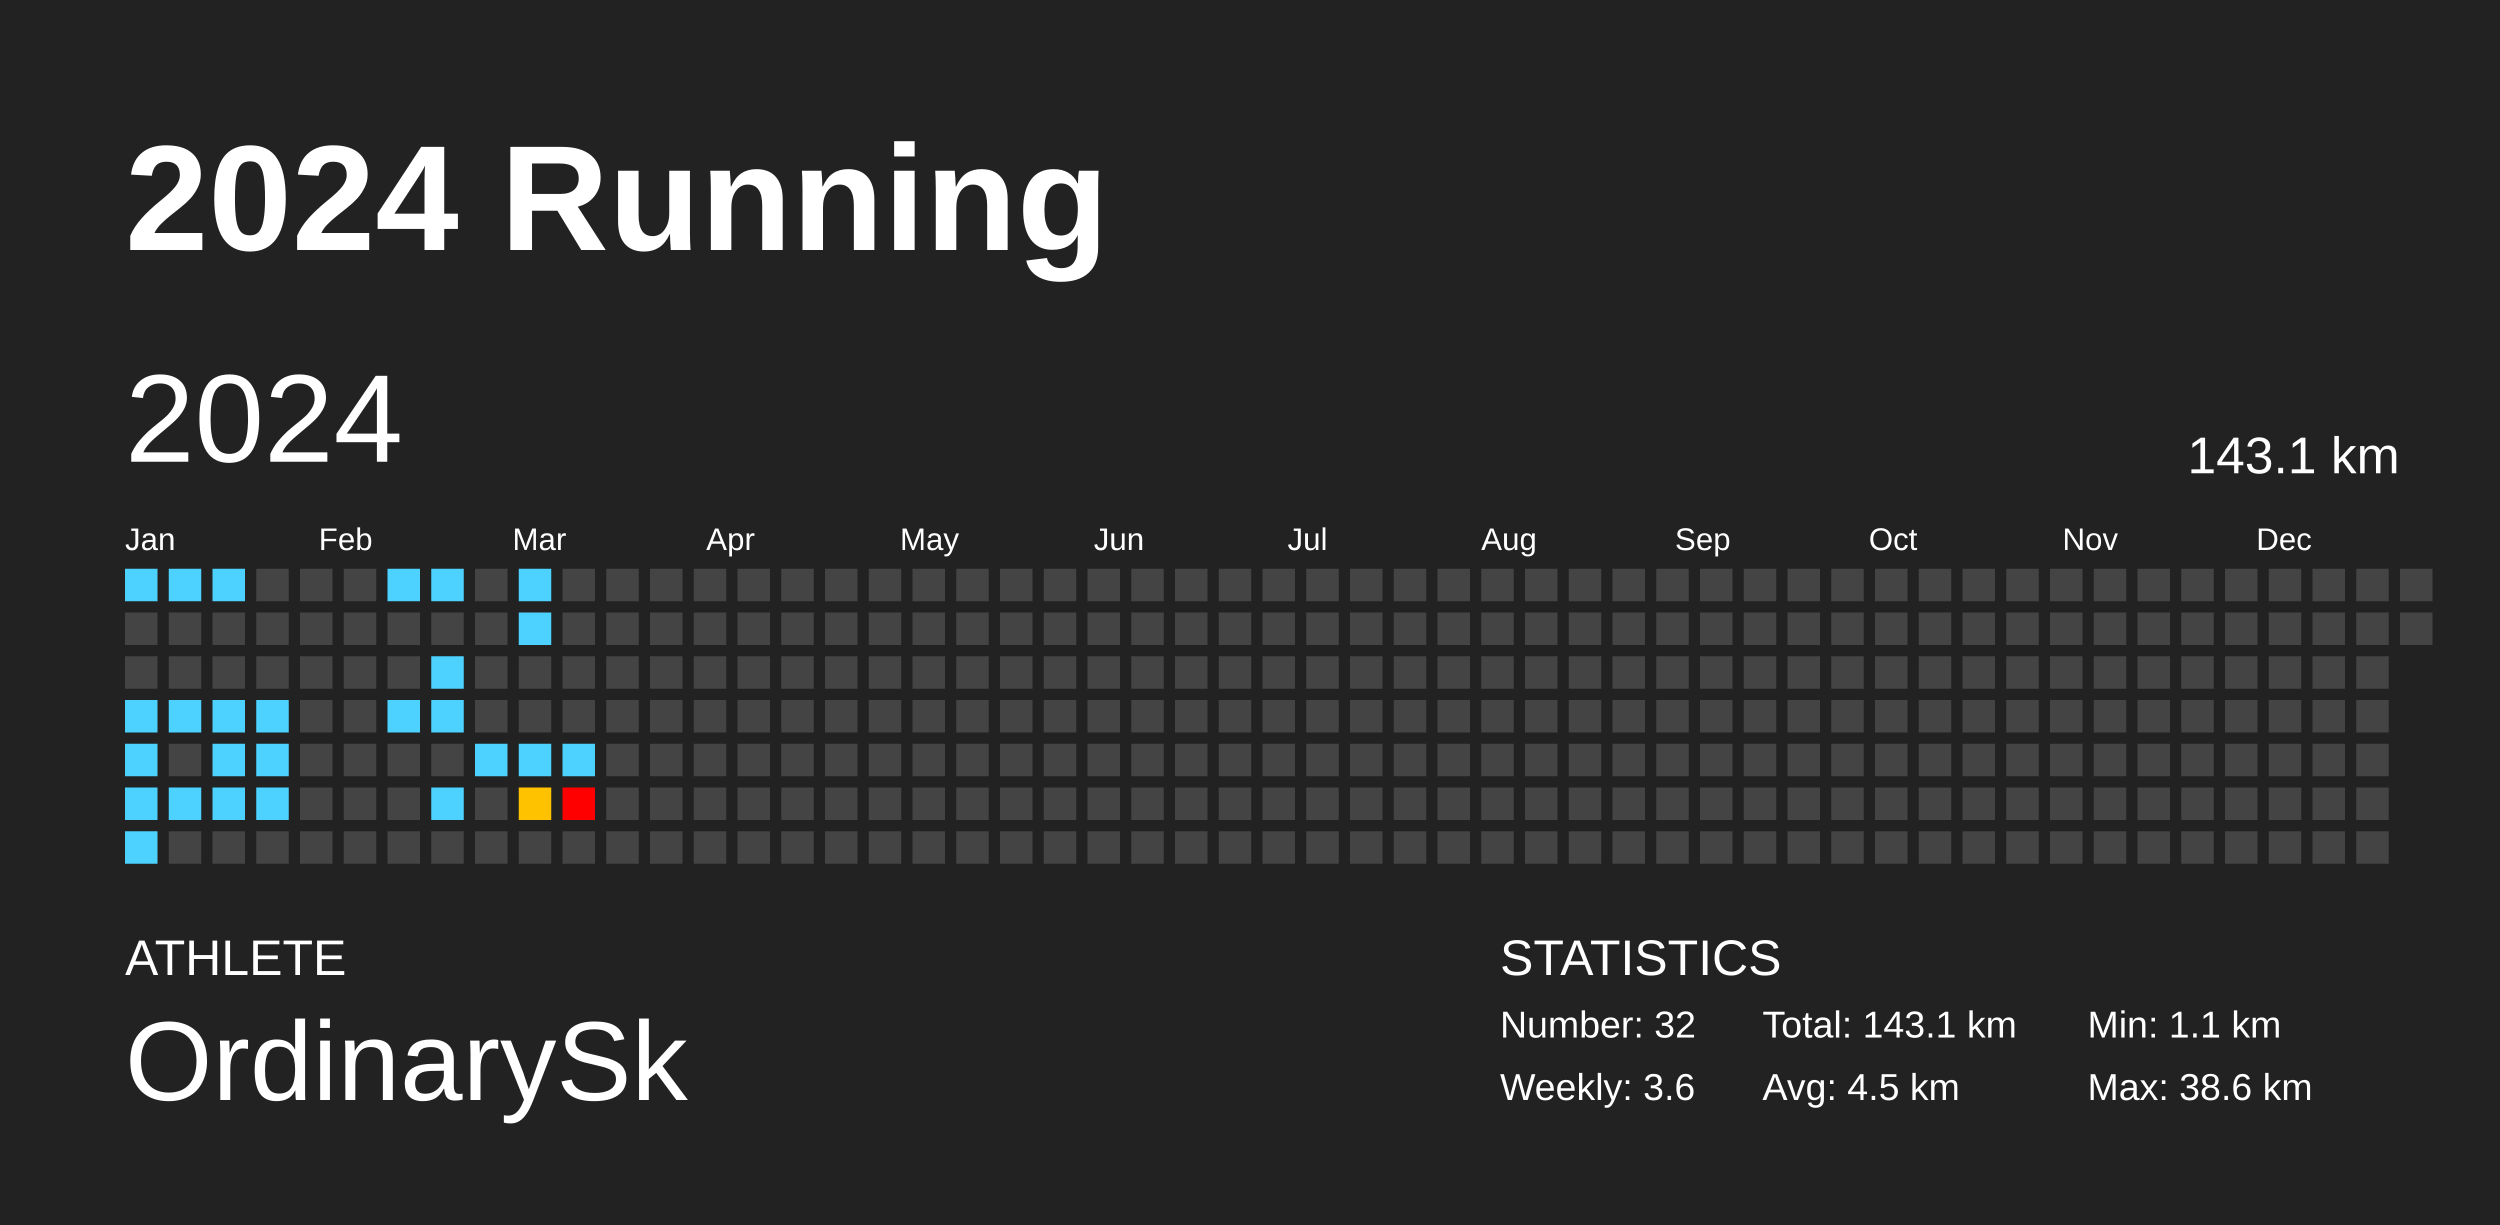
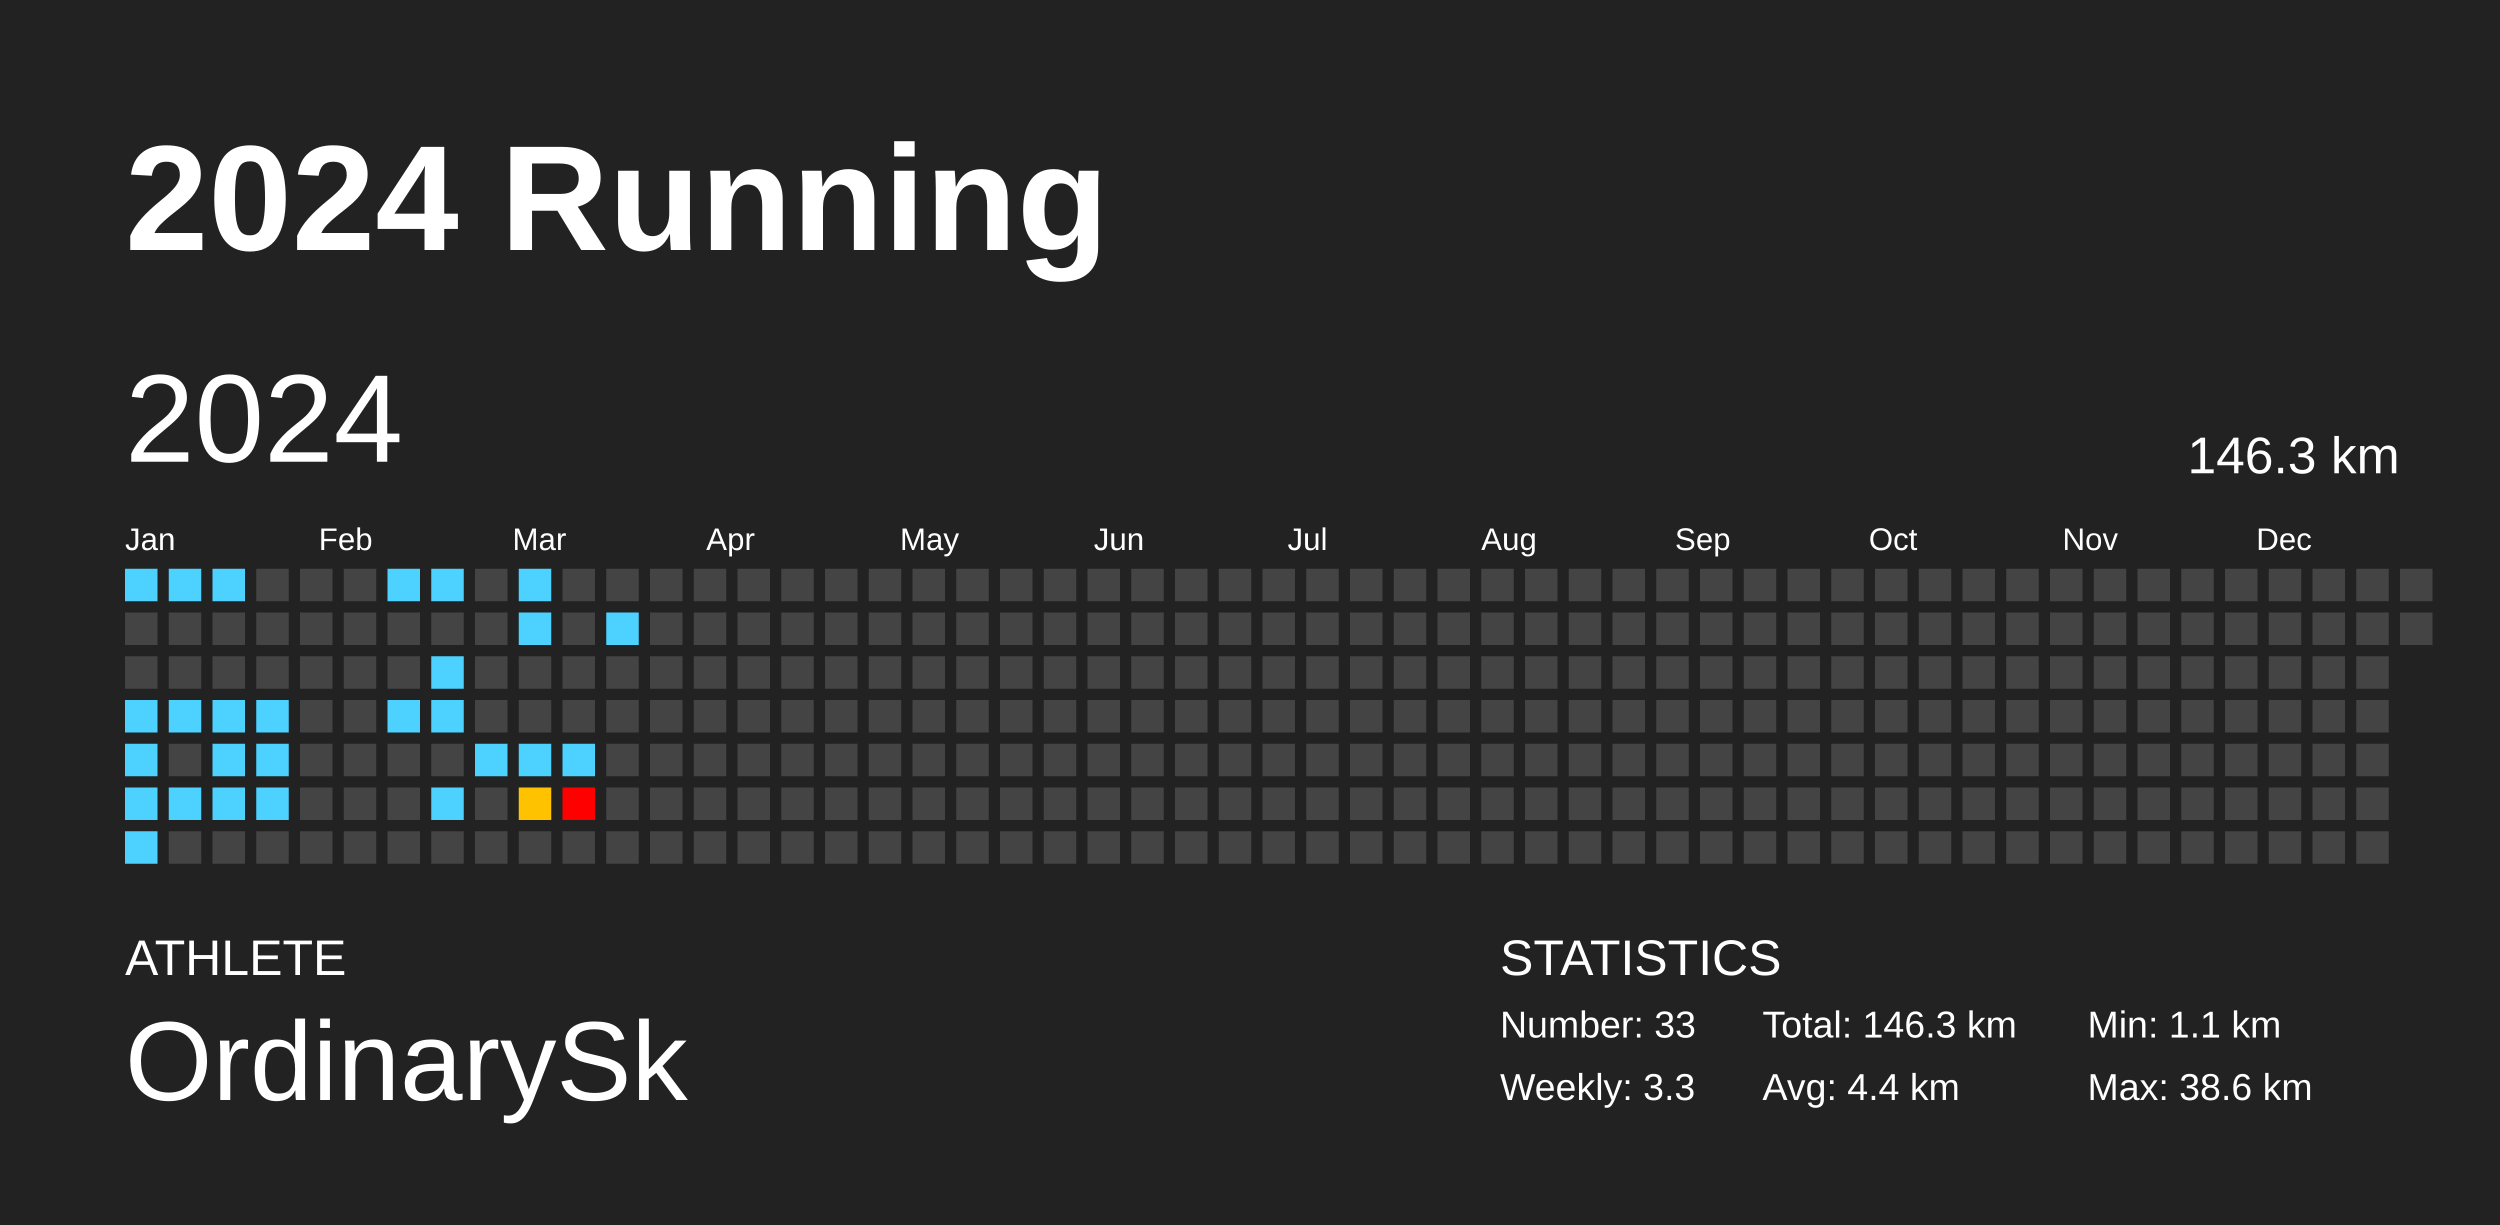
<svg xmlns="http://www.w3.org/2000/svg" baseProfile="full" height="98mm" version="1.1" viewBox="0,0,200,98" width="200mm">
  <defs />
  <rect fill="#222222" height="98" width="200" x="0" y="0" />
  <text fill="#FFFFFF" style="font-size:12px; font-family:Arial; font-weight:bold;" x="10" y="20">2024 Running</text>
  <text fill="#FFFFFF" style="font-size:4px; font-family:Arial" x="10" y="78">ATHLETE</text>
  <text fill="#FFFFFF" style="font-size:9px; font-family:Arial" x="10" y="88">OrdinarySk</text>
  <text fill="#FFFFFF" style="font-size:4px; font-family:Arial" x="120" y="78">STATISTICS</text>
-   <text fill="#FFFFFF" style="font-size:3px; font-family:Arial" x="120" y="83">Number: 32</text>
-   <text fill="#FFFFFF" style="font-size:3px; font-family:Arial" x="120" y="88">Weekly: 3.6</text>
-   <text fill="#FFFFFF" style="font-size:3px; font-family:Arial" x="141" y="83">Total: 143.1 km</text>
-   <text fill="#FFFFFF" style="font-size:3px; font-family:Arial" x="141" y="88">Avg: 4.5 km</text>
+   <text fill="#FFFFFF" style="font-size:3px; font-family:Arial" x="120" y="83">Number: 33</text>
+   <text fill="#FFFFFF" style="font-size:3px; font-family:Arial" x="120" y="88">Weekly: 3.3</text>
+   <text fill="#FFFFFF" style="font-size:3px; font-family:Arial" x="141" y="83">Total: 146.3 km</text>
+   <text fill="#FFFFFF" style="font-size:3px; font-family:Arial" x="141" y="88">Avg: 4.4 km</text>
  <text fill="#FFFFFF" style="font-size:3px; font-family:Arial" x="167" y="83">Min: 1.1 km</text>
  <text fill="#FFFFFF" style="font-size:3px; font-family:Arial" x="167" y="88">Max: 38.6 km</text>
  <text dominant-baseline="hanging" fill="#FFFFFF" style="font-size:10.0px; font-family:Arial;" x="10" y="30">2024</text>
-   <text dominant-baseline="hanging" fill="#FFFFFF" style="font-size:4.125px; font-family:Arial;" x="175" y="35">143.1 km</text>
+   <text dominant-baseline="hanging" fill="#FFFFFF" style="font-size:4.125px; font-family:Arial;" x="175" y="35">146.3 km</text>
  <text fill="#FFFFFF" style="font-size:2.5px; font-family:Arial" x="10.0" y="44">Jan</text>
  <text fill="#FFFFFF" style="font-size:2.5px; font-family:Arial" x="25.5" y="44">Feb</text>
  <text fill="#FFFFFF" style="font-size:2.5px; font-family:Arial" x="41.0" y="44">Mar</text>
  <text fill="#FFFFFF" style="font-size:2.5px; font-family:Arial" x="56.5" y="44">Apr</text>
  <text fill="#FFFFFF" style="font-size:2.5px; font-family:Arial" x="72.0" y="44">May</text>
  <text fill="#FFFFFF" style="font-size:2.5px; font-family:Arial" x="87.5" y="44">Jun</text>
  <text fill="#FFFFFF" style="font-size:2.5px; font-family:Arial" x="103.0" y="44">Jul</text>
  <text fill="#FFFFFF" style="font-size:2.5px; font-family:Arial" x="118.5" y="44">Aug</text>
  <text fill="#FFFFFF" style="font-size:2.5px; font-family:Arial" x="134.0" y="44">Sep</text>
  <text fill="#FFFFFF" style="font-size:2.5px; font-family:Arial" x="149.5" y="44">Oct</text>
  <text fill="#FFFFFF" style="font-size:2.5px; font-family:Arial" x="165.0" y="44">Nov</text>
  <text fill="#FFFFFF" style="font-size:2.5px; font-family:Arial" x="180.5" y="44">Dec</text>
  <rect fill="#4dd2ff" height="2.6" width="2.6" x="10.0" y="45.5" />
  <rect fill="#444444" height="2.6" width="2.6" x="10.0" y="49.0" />
  <rect fill="#444444" height="2.6" width="2.6" x="10.0" y="52.5" />
  <rect fill="#4dd2ff" height="2.6" width="2.6" x="10.0" y="56.0" />
  <rect fill="#4dd2ff" height="2.6" width="2.6" x="10.0" y="59.5" />
  <rect fill="#4dd2ff" height="2.6" width="2.6" x="10.0" y="63.0" />
  <rect fill="#4dd2ff" height="2.6" width="2.6" x="10.0" y="66.5" />
  <rect fill="#4dd2ff" height="2.6" width="2.6" x="13.5" y="45.5" />
  <rect fill="#444444" height="2.6" width="2.6" x="13.5" y="49.0" />
  <rect fill="#444444" height="2.6" width="2.6" x="13.5" y="52.5" />
  <rect fill="#4dd2ff" height="2.6" width="2.6" x="13.5" y="56.0" />
  <rect fill="#444444" height="2.6" width="2.6" x="13.5" y="59.5" />
  <rect fill="#4dd2ff" height="2.6" width="2.6" x="13.5" y="63.0" />
  <rect fill="#444444" height="2.6" width="2.6" x="13.5" y="66.5" />
  <rect fill="#4dd2ff" height="2.6" width="2.6" x="17.0" y="45.5" />
  <rect fill="#444444" height="2.6" width="2.6" x="17.0" y="49.0" />
  <rect fill="#444444" height="2.6" width="2.6" x="17.0" y="52.5" />
  <rect fill="#4dd2ff" height="2.6" width="2.6" x="17.0" y="56.0" />
  <rect fill="#4dd2ff" height="2.6" width="2.6" x="17.0" y="59.5" />
  <rect fill="#4dd2ff" height="2.6" width="2.6" x="17.0" y="63.0" />
  <rect fill="#444444" height="2.6" width="2.6" x="17.0" y="66.5" />
  <rect fill="#444444" height="2.6" width="2.6" x="20.5" y="45.5" />
  <rect fill="#444444" height="2.6" width="2.6" x="20.5" y="49.0" />
  <rect fill="#444444" height="2.6" width="2.6" x="20.5" y="52.5" />
  <rect fill="#4dd2ff" height="2.6" width="2.6" x="20.5" y="56.0" />
  <rect fill="#4dd2ff" height="2.6" width="2.6" x="20.5" y="59.5" />
  <rect fill="#4dd2ff" height="2.6" width="2.6" x="20.5" y="63.0" />
  <rect fill="#444444" height="2.6" width="2.6" x="20.5" y="66.5" />
  <rect fill="#444444" height="2.6" width="2.6" x="24.0" y="45.5" />
  <rect fill="#444444" height="2.6" width="2.6" x="24.0" y="49.0" />
  <rect fill="#444444" height="2.6" width="2.6" x="24.0" y="52.5" />
  <rect fill="#444444" height="2.6" width="2.6" x="24.0" y="56.0" />
  <rect fill="#444444" height="2.6" width="2.6" x="24.0" y="59.5" />
  <rect fill="#444444" height="2.6" width="2.6" x="24.0" y="63.0" />
  <rect fill="#444444" height="2.6" width="2.6" x="24.0" y="66.5" />
  <rect fill="#444444" height="2.6" width="2.6" x="27.5" y="45.5" />
  <rect fill="#444444" height="2.6" width="2.6" x="27.5" y="49.0" />
  <rect fill="#444444" height="2.6" width="2.6" x="27.5" y="52.5" />
  <rect fill="#444444" height="2.6" width="2.6" x="27.5" y="56.0" />
  <rect fill="#444444" height="2.6" width="2.6" x="27.5" y="59.5" />
  <rect fill="#444444" height="2.6" width="2.6" x="27.5" y="63.0" />
  <rect fill="#444444" height="2.6" width="2.6" x="27.5" y="66.5" />
  <rect fill="#4dd2ff" height="2.6" width="2.6" x="31.0" y="45.5" />
  <rect fill="#444444" height="2.6" width="2.6" x="31.0" y="49.0" />
  <rect fill="#444444" height="2.6" width="2.6" x="31.0" y="52.5" />
  <rect fill="#4dd2ff" height="2.6" width="2.6" x="31.0" y="56.0" />
  <rect fill="#444444" height="2.6" width="2.6" x="31.0" y="59.5" />
  <rect fill="#444444" height="2.6" width="2.6" x="31.0" y="63.0" />
  <rect fill="#444444" height="2.6" width="2.6" x="31.0" y="66.5" />
  <rect fill="#4dd2ff" height="2.6" width="2.6" x="34.5" y="45.5" />
  <rect fill="#444444" height="2.6" width="2.6" x="34.5" y="49.0" />
  <rect fill="#4dd2ff" height="2.6" width="2.6" x="34.5" y="52.5" />
  <rect fill="#4dd2ff" height="2.6" width="2.6" x="34.5" y="56.0" />
  <rect fill="#444444" height="2.6" width="2.6" x="34.5" y="59.5" />
  <rect fill="#4dd2ff" height="2.6" width="2.6" x="34.5" y="63.0" />
  <rect fill="#444444" height="2.6" width="2.6" x="34.5" y="66.5" />
  <rect fill="#444444" height="2.6" width="2.6" x="38.0" y="45.5" />
  <rect fill="#444444" height="2.6" width="2.6" x="38.0" y="49.0" />
  <rect fill="#444444" height="2.6" width="2.6" x="38.0" y="52.5" />
  <rect fill="#444444" height="2.6" width="2.6" x="38.0" y="56.0" />
  <rect fill="#4dd2ff" height="2.6" width="2.6" x="38.0" y="59.5" />
  <rect fill="#444444" height="2.6" width="2.6" x="38.0" y="63.0" />
  <rect fill="#444444" height="2.6" width="2.6" x="38.0" y="66.5" />
  <rect fill="#4dd2ff" height="2.6" width="2.6" x="41.5" y="45.5" />
  <rect fill="#4dd2ff" height="2.6" width="2.6" x="41.5" y="49.0" />
  <rect fill="#444444" height="2.6" width="2.6" x="41.5" y="52.5" />
  <rect fill="#444444" height="2.6" width="2.6" x="41.5" y="56.0" />
  <rect fill="#4dd2ff" height="2.6" width="2.6" x="41.5" y="59.5" />
  <rect fill="#ffc200" height="2.6" width="2.6" x="41.5" y="63.0" />
  <rect fill="#444444" height="2.6" width="2.6" x="41.5" y="66.5" />
  <rect fill="#444444" height="2.6" width="2.6" x="45.0" y="45.5" />
  <rect fill="#444444" height="2.6" width="2.6" x="45.0" y="49.0" />
  <rect fill="#444444" height="2.6" width="2.6" x="45.0" y="52.5" />
  <rect fill="#444444" height="2.6" width="2.6" x="45.0" y="56.0" />
  <rect fill="#4dd2ff" height="2.6" width="2.6" x="45.0" y="59.5" />
  <rect fill="red" height="2.6" width="2.6" x="45.0" y="63.0" />
  <rect fill="#444444" height="2.6" width="2.6" x="45.0" y="66.5" />
  <rect fill="#444444" height="2.6" width="2.6" x="48.5" y="45.5" />
-   <rect fill="#444444" height="2.6" width="2.6" x="48.5" y="49.0" />
+   <rect fill="#4dd2ff" height="2.6" width="2.6" x="48.5" y="49.0" />
  <rect fill="#444444" height="2.6" width="2.6" x="48.5" y="52.5" />
  <rect fill="#444444" height="2.6" width="2.6" x="48.5" y="56.0" />
  <rect fill="#444444" height="2.6" width="2.6" x="48.5" y="59.5" />
  <rect fill="#444444" height="2.6" width="2.6" x="48.5" y="63.0" />
  <rect fill="#444444" height="2.6" width="2.6" x="48.5" y="66.5" />
  <rect fill="#444444" height="2.6" width="2.6" x="52.0" y="45.5" />
  <rect fill="#444444" height="2.6" width="2.6" x="52.0" y="49.0" />
  <rect fill="#444444" height="2.6" width="2.6" x="52.0" y="52.5" />
  <rect fill="#444444" height="2.6" width="2.6" x="52.0" y="56.0" />
  <rect fill="#444444" height="2.6" width="2.6" x="52.0" y="59.5" />
  <rect fill="#444444" height="2.6" width="2.6" x="52.0" y="63.0" />
  <rect fill="#444444" height="2.6" width="2.6" x="52.0" y="66.5" />
  <rect fill="#444444" height="2.6" width="2.6" x="55.5" y="45.5" />
  <rect fill="#444444" height="2.6" width="2.6" x="55.5" y="49.0" />
  <rect fill="#444444" height="2.6" width="2.6" x="55.5" y="52.5" />
  <rect fill="#444444" height="2.6" width="2.6" x="55.5" y="56.0" />
  <rect fill="#444444" height="2.6" width="2.6" x="55.5" y="59.5" />
  <rect fill="#444444" height="2.6" width="2.6" x="55.5" y="63.0" />
  <rect fill="#444444" height="2.6" width="2.6" x="55.5" y="66.5" />
  <rect fill="#444444" height="2.6" width="2.6" x="59.0" y="45.5" />
  <rect fill="#444444" height="2.6" width="2.6" x="59.0" y="49.0" />
  <rect fill="#444444" height="2.6" width="2.6" x="59.0" y="52.5" />
  <rect fill="#444444" height="2.6" width="2.6" x="59.0" y="56.0" />
  <rect fill="#444444" height="2.6" width="2.6" x="59.0" y="59.5" />
  <rect fill="#444444" height="2.6" width="2.6" x="59.0" y="63.0" />
  <rect fill="#444444" height="2.6" width="2.6" x="59.0" y="66.5" />
  <rect fill="#444444" height="2.6" width="2.6" x="62.5" y="45.5" />
  <rect fill="#444444" height="2.6" width="2.6" x="62.5" y="49.0" />
  <rect fill="#444444" height="2.6" width="2.6" x="62.5" y="52.5" />
  <rect fill="#444444" height="2.6" width="2.6" x="62.5" y="56.0" />
  <rect fill="#444444" height="2.6" width="2.6" x="62.5" y="59.5" />
  <rect fill="#444444" height="2.6" width="2.6" x="62.5" y="63.0" />
  <rect fill="#444444" height="2.6" width="2.6" x="62.5" y="66.5" />
  <rect fill="#444444" height="2.6" width="2.6" x="66.0" y="45.5" />
  <rect fill="#444444" height="2.6" width="2.6" x="66.0" y="49.0" />
  <rect fill="#444444" height="2.6" width="2.6" x="66.0" y="52.5" />
  <rect fill="#444444" height="2.6" width="2.6" x="66.0" y="56.0" />
  <rect fill="#444444" height="2.6" width="2.6" x="66.0" y="59.5" />
  <rect fill="#444444" height="2.6" width="2.6" x="66.0" y="63.0" />
  <rect fill="#444444" height="2.6" width="2.6" x="66.0" y="66.5" />
  <rect fill="#444444" height="2.6" width="2.6" x="69.5" y="45.5" />
  <rect fill="#444444" height="2.6" width="2.6" x="69.5" y="49.0" />
  <rect fill="#444444" height="2.6" width="2.6" x="69.5" y="52.5" />
  <rect fill="#444444" height="2.6" width="2.6" x="69.5" y="56.0" />
  <rect fill="#444444" height="2.6" width="2.6" x="69.5" y="59.5" />
  <rect fill="#444444" height="2.6" width="2.6" x="69.5" y="63.0" />
  <rect fill="#444444" height="2.6" width="2.6" x="69.5" y="66.5" />
  <rect fill="#444444" height="2.6" width="2.6" x="73.0" y="45.5" />
  <rect fill="#444444" height="2.6" width="2.6" x="73.0" y="49.0" />
  <rect fill="#444444" height="2.6" width="2.6" x="73.0" y="52.5" />
  <rect fill="#444444" height="2.6" width="2.6" x="73.0" y="56.0" />
  <rect fill="#444444" height="2.6" width="2.6" x="73.0" y="59.5" />
  <rect fill="#444444" height="2.6" width="2.6" x="73.0" y="63.0" />
  <rect fill="#444444" height="2.6" width="2.6" x="73.0" y="66.5" />
  <rect fill="#444444" height="2.6" width="2.6" x="76.5" y="45.5" />
  <rect fill="#444444" height="2.6" width="2.6" x="76.5" y="49.0" />
  <rect fill="#444444" height="2.6" width="2.6" x="76.5" y="52.5" />
  <rect fill="#444444" height="2.6" width="2.6" x="76.5" y="56.0" />
  <rect fill="#444444" height="2.6" width="2.6" x="76.5" y="59.5" />
  <rect fill="#444444" height="2.6" width="2.6" x="76.5" y="63.0" />
  <rect fill="#444444" height="2.6" width="2.6" x="76.5" y="66.5" />
  <rect fill="#444444" height="2.6" width="2.6" x="80.0" y="45.5" />
  <rect fill="#444444" height="2.6" width="2.6" x="80.0" y="49.0" />
  <rect fill="#444444" height="2.6" width="2.6" x="80.0" y="52.5" />
  <rect fill="#444444" height="2.6" width="2.6" x="80.0" y="56.0" />
  <rect fill="#444444" height="2.6" width="2.6" x="80.0" y="59.5" />
  <rect fill="#444444" height="2.6" width="2.6" x="80.0" y="63.0" />
  <rect fill="#444444" height="2.6" width="2.6" x="80.0" y="66.5" />
  <rect fill="#444444" height="2.6" width="2.6" x="83.5" y="45.5" />
  <rect fill="#444444" height="2.6" width="2.6" x="83.5" y="49.0" />
  <rect fill="#444444" height="2.6" width="2.6" x="83.5" y="52.5" />
  <rect fill="#444444" height="2.6" width="2.6" x="83.5" y="56.0" />
  <rect fill="#444444" height="2.6" width="2.6" x="83.5" y="59.5" />
  <rect fill="#444444" height="2.6" width="2.6" x="83.5" y="63.0" />
  <rect fill="#444444" height="2.6" width="2.6" x="83.5" y="66.5" />
  <rect fill="#444444" height="2.6" width="2.6" x="87.0" y="45.5" />
  <rect fill="#444444" height="2.6" width="2.6" x="87.0" y="49.0" />
  <rect fill="#444444" height="2.6" width="2.6" x="87.0" y="52.5" />
  <rect fill="#444444" height="2.6" width="2.6" x="87.0" y="56.0" />
  <rect fill="#444444" height="2.6" width="2.6" x="87.0" y="59.5" />
  <rect fill="#444444" height="2.6" width="2.6" x="87.0" y="63.0" />
  <rect fill="#444444" height="2.6" width="2.6" x="87.0" y="66.5" />
  <rect fill="#444444" height="2.6" width="2.6" x="90.5" y="45.5" />
  <rect fill="#444444" height="2.6" width="2.6" x="90.5" y="49.0" />
  <rect fill="#444444" height="2.6" width="2.6" x="90.5" y="52.5" />
  <rect fill="#444444" height="2.6" width="2.6" x="90.5" y="56.0" />
  <rect fill="#444444" height="2.6" width="2.6" x="90.5" y="59.5" />
  <rect fill="#444444" height="2.6" width="2.6" x="90.5" y="63.0" />
  <rect fill="#444444" height="2.6" width="2.6" x="90.5" y="66.5" />
  <rect fill="#444444" height="2.6" width="2.6" x="94.0" y="45.5" />
  <rect fill="#444444" height="2.6" width="2.6" x="94.0" y="49.0" />
  <rect fill="#444444" height="2.6" width="2.6" x="94.0" y="52.5" />
  <rect fill="#444444" height="2.6" width="2.6" x="94.0" y="56.0" />
  <rect fill="#444444" height="2.6" width="2.6" x="94.0" y="59.5" />
  <rect fill="#444444" height="2.6" width="2.6" x="94.0" y="63.0" />
  <rect fill="#444444" height="2.6" width="2.6" x="94.0" y="66.5" />
  <rect fill="#444444" height="2.6" width="2.6" x="97.5" y="45.5" />
  <rect fill="#444444" height="2.6" width="2.6" x="97.5" y="49.0" />
  <rect fill="#444444" height="2.6" width="2.6" x="97.5" y="52.5" />
  <rect fill="#444444" height="2.6" width="2.6" x="97.5" y="56.0" />
  <rect fill="#444444" height="2.6" width="2.6" x="97.5" y="59.5" />
  <rect fill="#444444" height="2.6" width="2.6" x="97.5" y="63.0" />
  <rect fill="#444444" height="2.6" width="2.6" x="97.5" y="66.5" />
  <rect fill="#444444" height="2.6" width="2.6" x="101.0" y="45.5" />
  <rect fill="#444444" height="2.6" width="2.6" x="101.0" y="49.0" />
  <rect fill="#444444" height="2.6" width="2.6" x="101.0" y="52.5" />
  <rect fill="#444444" height="2.6" width="2.6" x="101.0" y="56.0" />
  <rect fill="#444444" height="2.6" width="2.6" x="101.0" y="59.5" />
  <rect fill="#444444" height="2.6" width="2.6" x="101.0" y="63.0" />
  <rect fill="#444444" height="2.6" width="2.6" x="101.0" y="66.5" />
  <rect fill="#444444" height="2.6" width="2.6" x="104.5" y="45.5" />
  <rect fill="#444444" height="2.6" width="2.6" x="104.5" y="49.0" />
  <rect fill="#444444" height="2.6" width="2.6" x="104.5" y="52.5" />
  <rect fill="#444444" height="2.6" width="2.6" x="104.5" y="56.0" />
  <rect fill="#444444" height="2.6" width="2.6" x="104.5" y="59.5" />
  <rect fill="#444444" height="2.6" width="2.6" x="104.5" y="63.0" />
  <rect fill="#444444" height="2.6" width="2.6" x="104.5" y="66.5" />
  <rect fill="#444444" height="2.6" width="2.6" x="108.0" y="45.5" />
  <rect fill="#444444" height="2.6" width="2.6" x="108.0" y="49.0" />
  <rect fill="#444444" height="2.6" width="2.6" x="108.0" y="52.5" />
  <rect fill="#444444" height="2.6" width="2.6" x="108.0" y="56.0" />
  <rect fill="#444444" height="2.6" width="2.6" x="108.0" y="59.5" />
  <rect fill="#444444" height="2.6" width="2.6" x="108.0" y="63.0" />
  <rect fill="#444444" height="2.6" width="2.6" x="108.0" y="66.5" />
  <rect fill="#444444" height="2.6" width="2.6" x="111.5" y="45.5" />
  <rect fill="#444444" height="2.6" width="2.6" x="111.5" y="49.0" />
  <rect fill="#444444" height="2.6" width="2.6" x="111.5" y="52.5" />
  <rect fill="#444444" height="2.6" width="2.6" x="111.5" y="56.0" />
  <rect fill="#444444" height="2.6" width="2.6" x="111.5" y="59.5" />
  <rect fill="#444444" height="2.6" width="2.6" x="111.5" y="63.0" />
  <rect fill="#444444" height="2.6" width="2.6" x="111.5" y="66.5" />
  <rect fill="#444444" height="2.6" width="2.6" x="115.0" y="45.5" />
  <rect fill="#444444" height="2.6" width="2.6" x="115.0" y="49.0" />
  <rect fill="#444444" height="2.6" width="2.6" x="115.0" y="52.5" />
  <rect fill="#444444" height="2.6" width="2.6" x="115.0" y="56.0" />
  <rect fill="#444444" height="2.6" width="2.6" x="115.0" y="59.5" />
  <rect fill="#444444" height="2.6" width="2.6" x="115.0" y="63.0" />
  <rect fill="#444444" height="2.6" width="2.6" x="115.0" y="66.5" />
  <rect fill="#444444" height="2.6" width="2.6" x="118.5" y="45.5" />
  <rect fill="#444444" height="2.6" width="2.6" x="118.5" y="49.0" />
  <rect fill="#444444" height="2.6" width="2.6" x="118.5" y="52.5" />
  <rect fill="#444444" height="2.6" width="2.6" x="118.5" y="56.0" />
  <rect fill="#444444" height="2.6" width="2.6" x="118.5" y="59.5" />
  <rect fill="#444444" height="2.6" width="2.6" x="118.5" y="63.0" />
  <rect fill="#444444" height="2.6" width="2.6" x="118.5" y="66.5" />
  <rect fill="#444444" height="2.6" width="2.6" x="122.0" y="45.5" />
  <rect fill="#444444" height="2.6" width="2.6" x="122.0" y="49.0" />
  <rect fill="#444444" height="2.6" width="2.6" x="122.0" y="52.5" />
  <rect fill="#444444" height="2.6" width="2.6" x="122.0" y="56.0" />
  <rect fill="#444444" height="2.6" width="2.6" x="122.0" y="59.5" />
  <rect fill="#444444" height="2.6" width="2.6" x="122.0" y="63.0" />
  <rect fill="#444444" height="2.6" width="2.6" x="122.0" y="66.5" />
  <rect fill="#444444" height="2.6" width="2.6" x="125.5" y="45.5" />
  <rect fill="#444444" height="2.6" width="2.6" x="125.5" y="49.0" />
  <rect fill="#444444" height="2.6" width="2.6" x="125.5" y="52.5" />
  <rect fill="#444444" height="2.6" width="2.6" x="125.5" y="56.0" />
  <rect fill="#444444" height="2.6" width="2.6" x="125.5" y="59.5" />
  <rect fill="#444444" height="2.6" width="2.6" x="125.5" y="63.0" />
  <rect fill="#444444" height="2.6" width="2.6" x="125.5" y="66.5" />
  <rect fill="#444444" height="2.6" width="2.6" x="129.0" y="45.5" />
  <rect fill="#444444" height="2.6" width="2.6" x="129.0" y="49.0" />
  <rect fill="#444444" height="2.6" width="2.6" x="129.0" y="52.5" />
  <rect fill="#444444" height="2.6" width="2.6" x="129.0" y="56.0" />
  <rect fill="#444444" height="2.6" width="2.6" x="129.0" y="59.5" />
  <rect fill="#444444" height="2.6" width="2.6" x="129.0" y="63.0" />
  <rect fill="#444444" height="2.6" width="2.6" x="129.0" y="66.5" />
  <rect fill="#444444" height="2.6" width="2.6" x="132.5" y="45.5" />
  <rect fill="#444444" height="2.6" width="2.6" x="132.5" y="49.0" />
  <rect fill="#444444" height="2.6" width="2.6" x="132.5" y="52.5" />
  <rect fill="#444444" height="2.6" width="2.6" x="132.5" y="56.0" />
  <rect fill="#444444" height="2.6" width="2.6" x="132.5" y="59.5" />
  <rect fill="#444444" height="2.6" width="2.6" x="132.5" y="63.0" />
  <rect fill="#444444" height="2.6" width="2.6" x="132.5" y="66.5" />
  <rect fill="#444444" height="2.6" width="2.6" x="136.0" y="45.5" />
  <rect fill="#444444" height="2.6" width="2.6" x="136.0" y="49.0" />
  <rect fill="#444444" height="2.6" width="2.6" x="136.0" y="52.5" />
  <rect fill="#444444" height="2.6" width="2.6" x="136.0" y="56.0" />
  <rect fill="#444444" height="2.6" width="2.6" x="136.0" y="59.5" />
  <rect fill="#444444" height="2.6" width="2.6" x="136.0" y="63.0" />
  <rect fill="#444444" height="2.6" width="2.6" x="136.0" y="66.5" />
  <rect fill="#444444" height="2.6" width="2.6" x="139.5" y="45.5" />
  <rect fill="#444444" height="2.6" width="2.6" x="139.5" y="49.0" />
  <rect fill="#444444" height="2.6" width="2.6" x="139.5" y="52.5" />
  <rect fill="#444444" height="2.6" width="2.6" x="139.5" y="56.0" />
  <rect fill="#444444" height="2.6" width="2.6" x="139.5" y="59.5" />
  <rect fill="#444444" height="2.6" width="2.6" x="139.5" y="63.0" />
  <rect fill="#444444" height="2.6" width="2.6" x="139.5" y="66.5" />
  <rect fill="#444444" height="2.6" width="2.6" x="143.0" y="45.5" />
  <rect fill="#444444" height="2.6" width="2.6" x="143.0" y="49.0" />
  <rect fill="#444444" height="2.6" width="2.6" x="143.0" y="52.5" />
  <rect fill="#444444" height="2.6" width="2.6" x="143.0" y="56.0" />
  <rect fill="#444444" height="2.6" width="2.6" x="143.0" y="59.5" />
  <rect fill="#444444" height="2.6" width="2.6" x="143.0" y="63.0" />
  <rect fill="#444444" height="2.6" width="2.6" x="143.0" y="66.5" />
  <rect fill="#444444" height="2.6" width="2.6" x="146.5" y="45.5" />
  <rect fill="#444444" height="2.6" width="2.6" x="146.5" y="49.0" />
  <rect fill="#444444" height="2.6" width="2.6" x="146.5" y="52.5" />
  <rect fill="#444444" height="2.6" width="2.6" x="146.5" y="56.0" />
  <rect fill="#444444" height="2.6" width="2.6" x="146.5" y="59.5" />
  <rect fill="#444444" height="2.6" width="2.6" x="146.5" y="63.0" />
  <rect fill="#444444" height="2.6" width="2.6" x="146.5" y="66.5" />
  <rect fill="#444444" height="2.6" width="2.6" x="150.0" y="45.5" />
  <rect fill="#444444" height="2.6" width="2.6" x="150.0" y="49.0" />
  <rect fill="#444444" height="2.6" width="2.6" x="150.0" y="52.5" />
  <rect fill="#444444" height="2.6" width="2.6" x="150.0" y="56.0" />
  <rect fill="#444444" height="2.6" width="2.6" x="150.0" y="59.5" />
  <rect fill="#444444" height="2.6" width="2.6" x="150.0" y="63.0" />
  <rect fill="#444444" height="2.6" width="2.6" x="150.0" y="66.5" />
  <rect fill="#444444" height="2.6" width="2.6" x="153.5" y="45.5" />
  <rect fill="#444444" height="2.6" width="2.6" x="153.5" y="49.0" />
  <rect fill="#444444" height="2.6" width="2.6" x="153.5" y="52.5" />
  <rect fill="#444444" height="2.6" width="2.6" x="153.5" y="56.0" />
  <rect fill="#444444" height="2.6" width="2.6" x="153.5" y="59.5" />
  <rect fill="#444444" height="2.6" width="2.6" x="153.5" y="63.0" />
  <rect fill="#444444" height="2.6" width="2.6" x="153.5" y="66.5" />
  <rect fill="#444444" height="2.6" width="2.6" x="157.0" y="45.5" />
  <rect fill="#444444" height="2.6" width="2.6" x="157.0" y="49.0" />
  <rect fill="#444444" height="2.6" width="2.6" x="157.0" y="52.5" />
  <rect fill="#444444" height="2.6" width="2.6" x="157.0" y="56.0" />
  <rect fill="#444444" height="2.6" width="2.6" x="157.0" y="59.5" />
  <rect fill="#444444" height="2.6" width="2.6" x="157.0" y="63.0" />
  <rect fill="#444444" height="2.6" width="2.6" x="157.0" y="66.5" />
  <rect fill="#444444" height="2.6" width="2.6" x="160.5" y="45.5" />
  <rect fill="#444444" height="2.6" width="2.6" x="160.5" y="49.0" />
  <rect fill="#444444" height="2.6" width="2.6" x="160.5" y="52.5" />
  <rect fill="#444444" height="2.6" width="2.6" x="160.5" y="56.0" />
  <rect fill="#444444" height="2.6" width="2.6" x="160.5" y="59.5" />
  <rect fill="#444444" height="2.6" width="2.6" x="160.5" y="63.0" />
  <rect fill="#444444" height="2.6" width="2.6" x="160.5" y="66.5" />
  <rect fill="#444444" height="2.6" width="2.6" x="164.0" y="45.5" />
  <rect fill="#444444" height="2.6" width="2.6" x="164.0" y="49.0" />
  <rect fill="#444444" height="2.6" width="2.6" x="164.0" y="52.5" />
  <rect fill="#444444" height="2.6" width="2.6" x="164.0" y="56.0" />
  <rect fill="#444444" height="2.6" width="2.6" x="164.0" y="59.5" />
  <rect fill="#444444" height="2.6" width="2.6" x="164.0" y="63.0" />
  <rect fill="#444444" height="2.6" width="2.6" x="164.0" y="66.5" />
  <rect fill="#444444" height="2.6" width="2.6" x="167.5" y="45.5" />
  <rect fill="#444444" height="2.6" width="2.6" x="167.5" y="49.0" />
  <rect fill="#444444" height="2.6" width="2.6" x="167.5" y="52.5" />
  <rect fill="#444444" height="2.6" width="2.6" x="167.5" y="56.0" />
  <rect fill="#444444" height="2.6" width="2.6" x="167.5" y="59.5" />
  <rect fill="#444444" height="2.6" width="2.6" x="167.5" y="63.0" />
  <rect fill="#444444" height="2.6" width="2.6" x="167.5" y="66.5" />
  <rect fill="#444444" height="2.6" width="2.6" x="171.0" y="45.5" />
  <rect fill="#444444" height="2.6" width="2.6" x="171.0" y="49.0" />
  <rect fill="#444444" height="2.6" width="2.6" x="171.0" y="52.5" />
  <rect fill="#444444" height="2.6" width="2.6" x="171.0" y="56.0" />
  <rect fill="#444444" height="2.6" width="2.6" x="171.0" y="59.5" />
  <rect fill="#444444" height="2.6" width="2.6" x="171.0" y="63.0" />
  <rect fill="#444444" height="2.6" width="2.6" x="171.0" y="66.5" />
  <rect fill="#444444" height="2.6" width="2.6" x="174.5" y="45.5" />
  <rect fill="#444444" height="2.6" width="2.6" x="174.5" y="49.0" />
  <rect fill="#444444" height="2.6" width="2.6" x="174.5" y="52.5" />
  <rect fill="#444444" height="2.6" width="2.6" x="174.5" y="56.0" />
  <rect fill="#444444" height="2.6" width="2.6" x="174.5" y="59.5" />
  <rect fill="#444444" height="2.6" width="2.6" x="174.5" y="63.0" />
  <rect fill="#444444" height="2.6" width="2.6" x="174.5" y="66.5" />
  <rect fill="#444444" height="2.6" width="2.6" x="178.0" y="45.5" />
  <rect fill="#444444" height="2.6" width="2.6" x="178.0" y="49.0" />
  <rect fill="#444444" height="2.6" width="2.6" x="178.0" y="52.5" />
  <rect fill="#444444" height="2.6" width="2.6" x="178.0" y="56.0" />
  <rect fill="#444444" height="2.6" width="2.6" x="178.0" y="59.5" />
  <rect fill="#444444" height="2.6" width="2.6" x="178.0" y="63.0" />
  <rect fill="#444444" height="2.6" width="2.6" x="178.0" y="66.5" />
  <rect fill="#444444" height="2.6" width="2.6" x="181.5" y="45.5" />
  <rect fill="#444444" height="2.6" width="2.6" x="181.5" y="49.0" />
  <rect fill="#444444" height="2.6" width="2.6" x="181.5" y="52.5" />
  <rect fill="#444444" height="2.6" width="2.6" x="181.5" y="56.0" />
  <rect fill="#444444" height="2.6" width="2.6" x="181.5" y="59.5" />
  <rect fill="#444444" height="2.6" width="2.6" x="181.5" y="63.0" />
  <rect fill="#444444" height="2.6" width="2.6" x="181.5" y="66.5" />
  <rect fill="#444444" height="2.6" width="2.6" x="185.0" y="45.5" />
  <rect fill="#444444" height="2.6" width="2.6" x="185.0" y="49.0" />
  <rect fill="#444444" height="2.6" width="2.6" x="185.0" y="52.5" />
  <rect fill="#444444" height="2.6" width="2.6" x="185.0" y="56.0" />
  <rect fill="#444444" height="2.6" width="2.6" x="185.0" y="59.5" />
  <rect fill="#444444" height="2.6" width="2.6" x="185.0" y="63.0" />
  <rect fill="#444444" height="2.6" width="2.6" x="185.0" y="66.5" />
  <rect fill="#444444" height="2.6" width="2.6" x="188.5" y="45.5" />
  <rect fill="#444444" height="2.6" width="2.6" x="188.5" y="49.0" />
  <rect fill="#444444" height="2.6" width="2.6" x="188.5" y="52.5" />
  <rect fill="#444444" height="2.6" width="2.6" x="188.5" y="56.0" />
  <rect fill="#444444" height="2.6" width="2.6" x="188.5" y="59.5" />
  <rect fill="#444444" height="2.6" width="2.6" x="188.5" y="63.0" />
  <rect fill="#444444" height="2.6" width="2.6" x="188.5" y="66.5" />
  <rect fill="#444444" height="2.6" width="2.6" x="192.0" y="45.5" />
  <rect fill="#444444" height="2.6" width="2.6" x="192.0" y="49.0" />
</svg>
